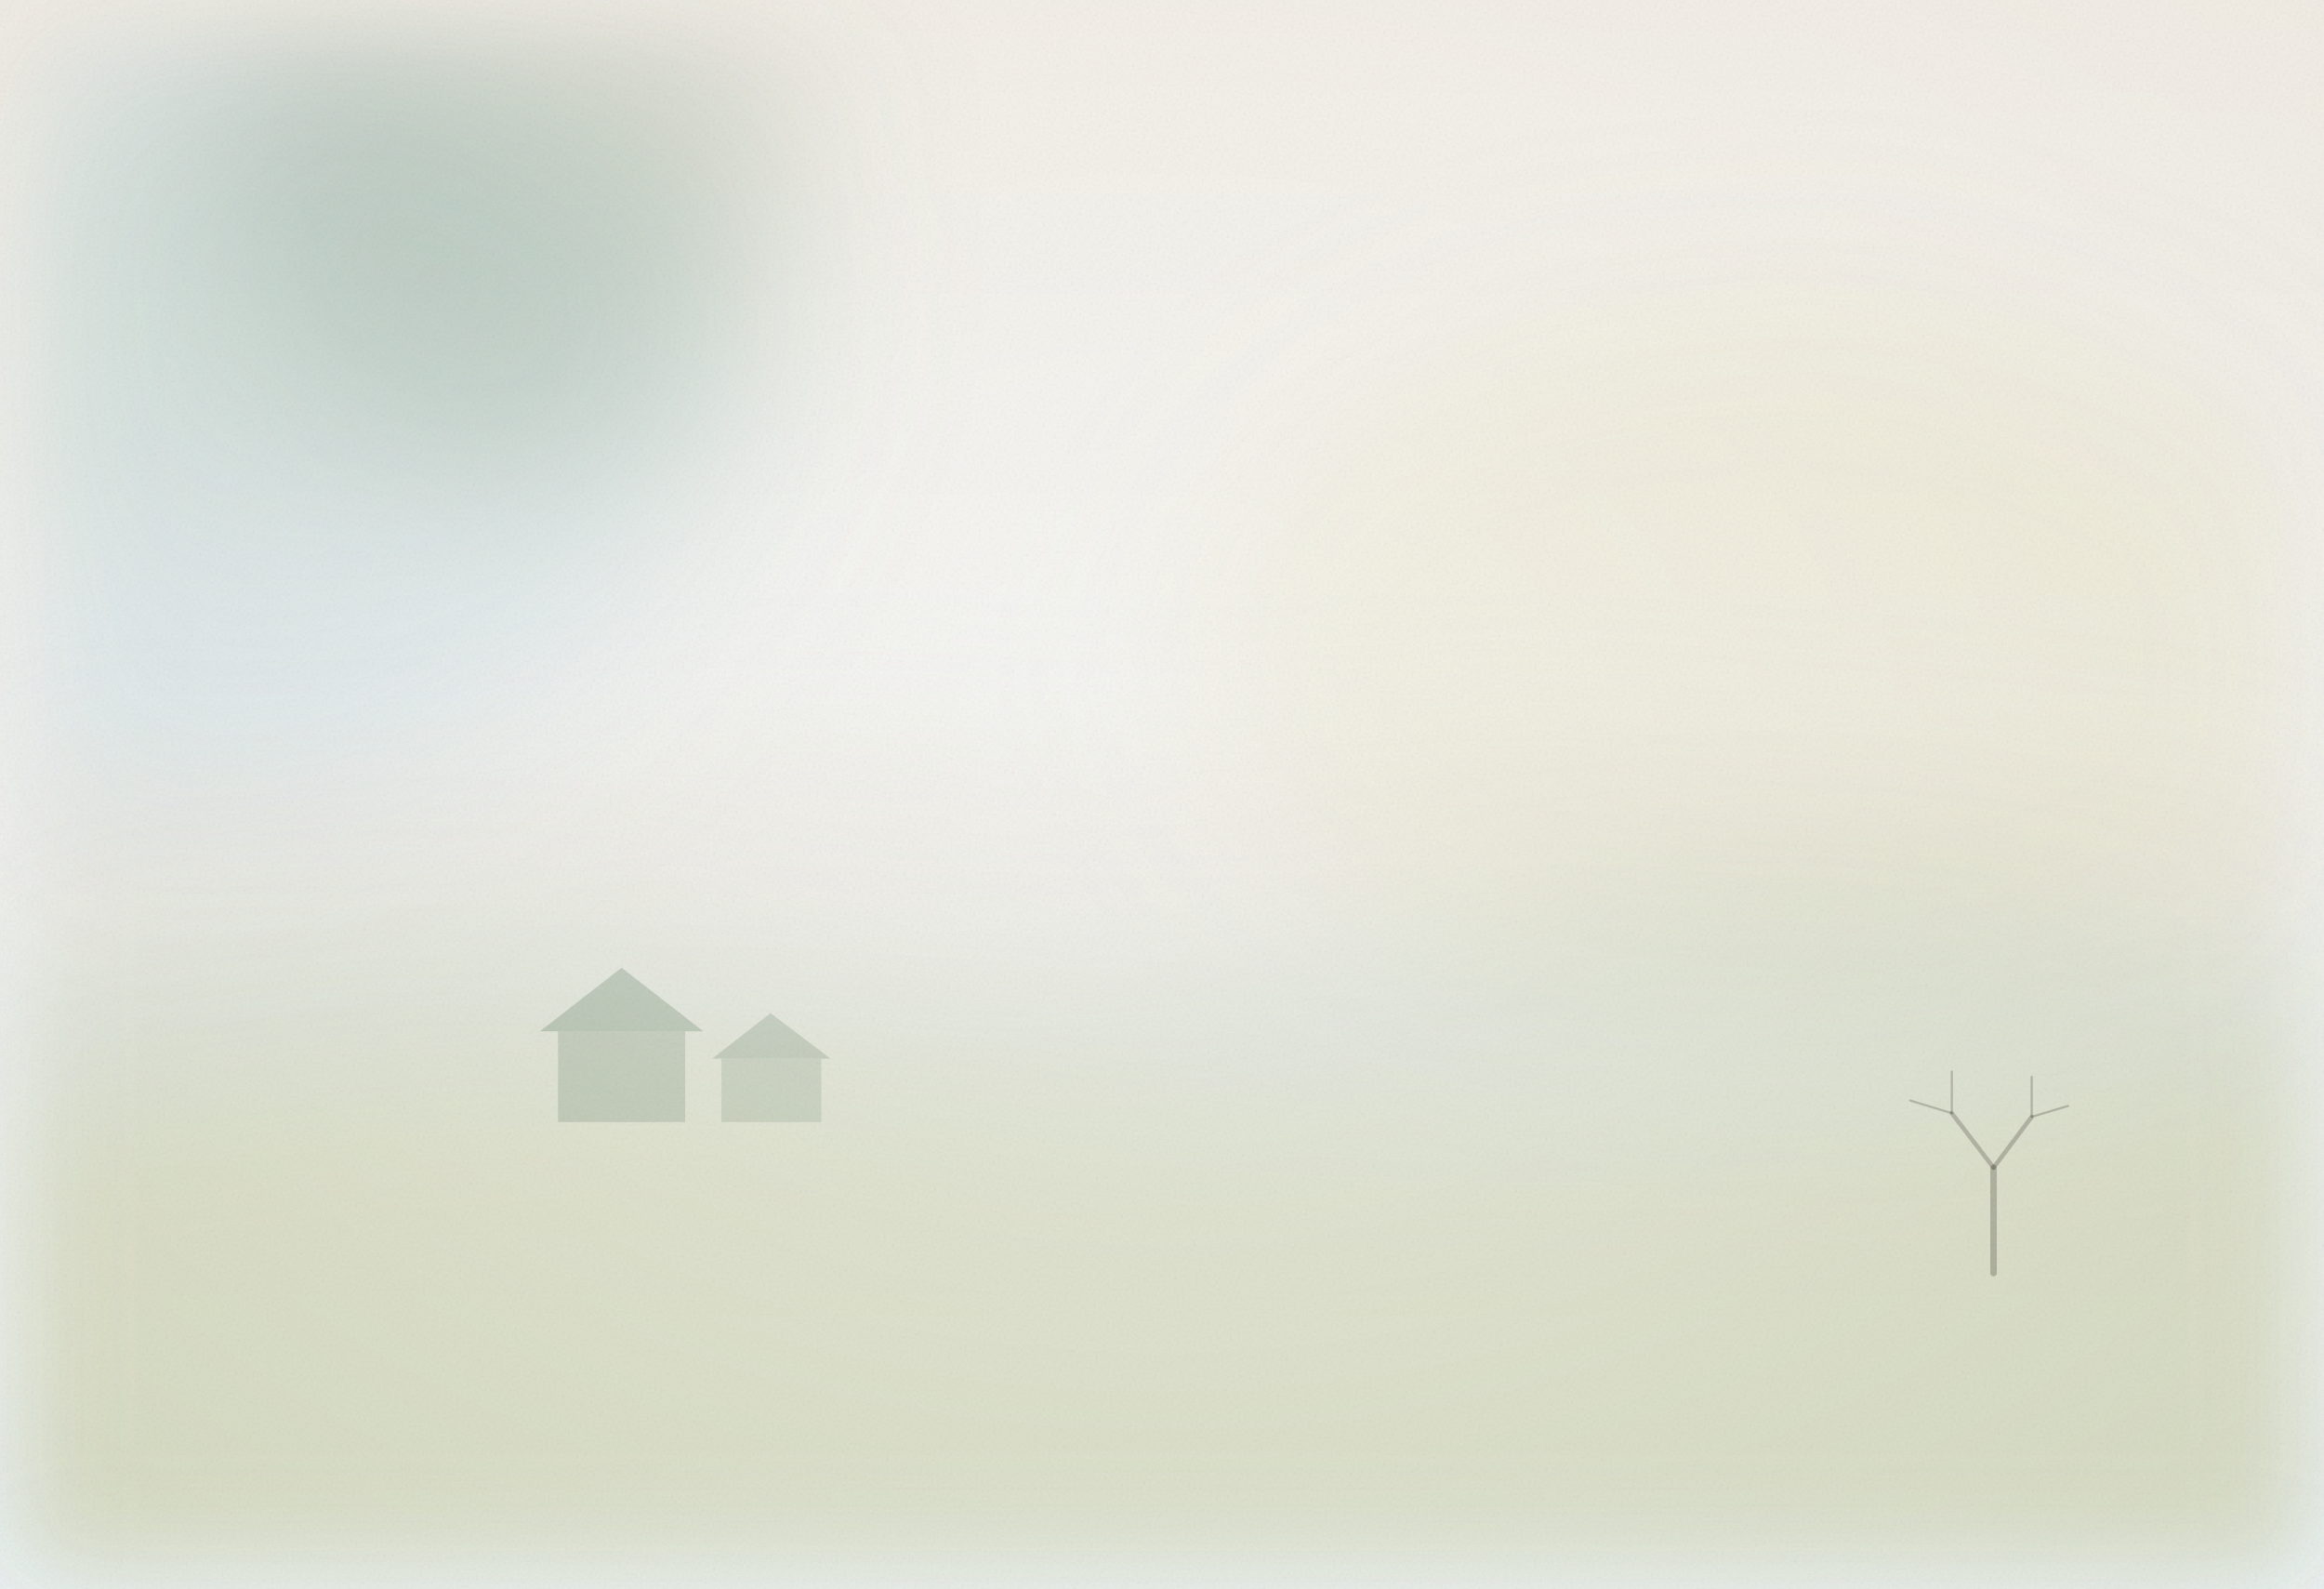
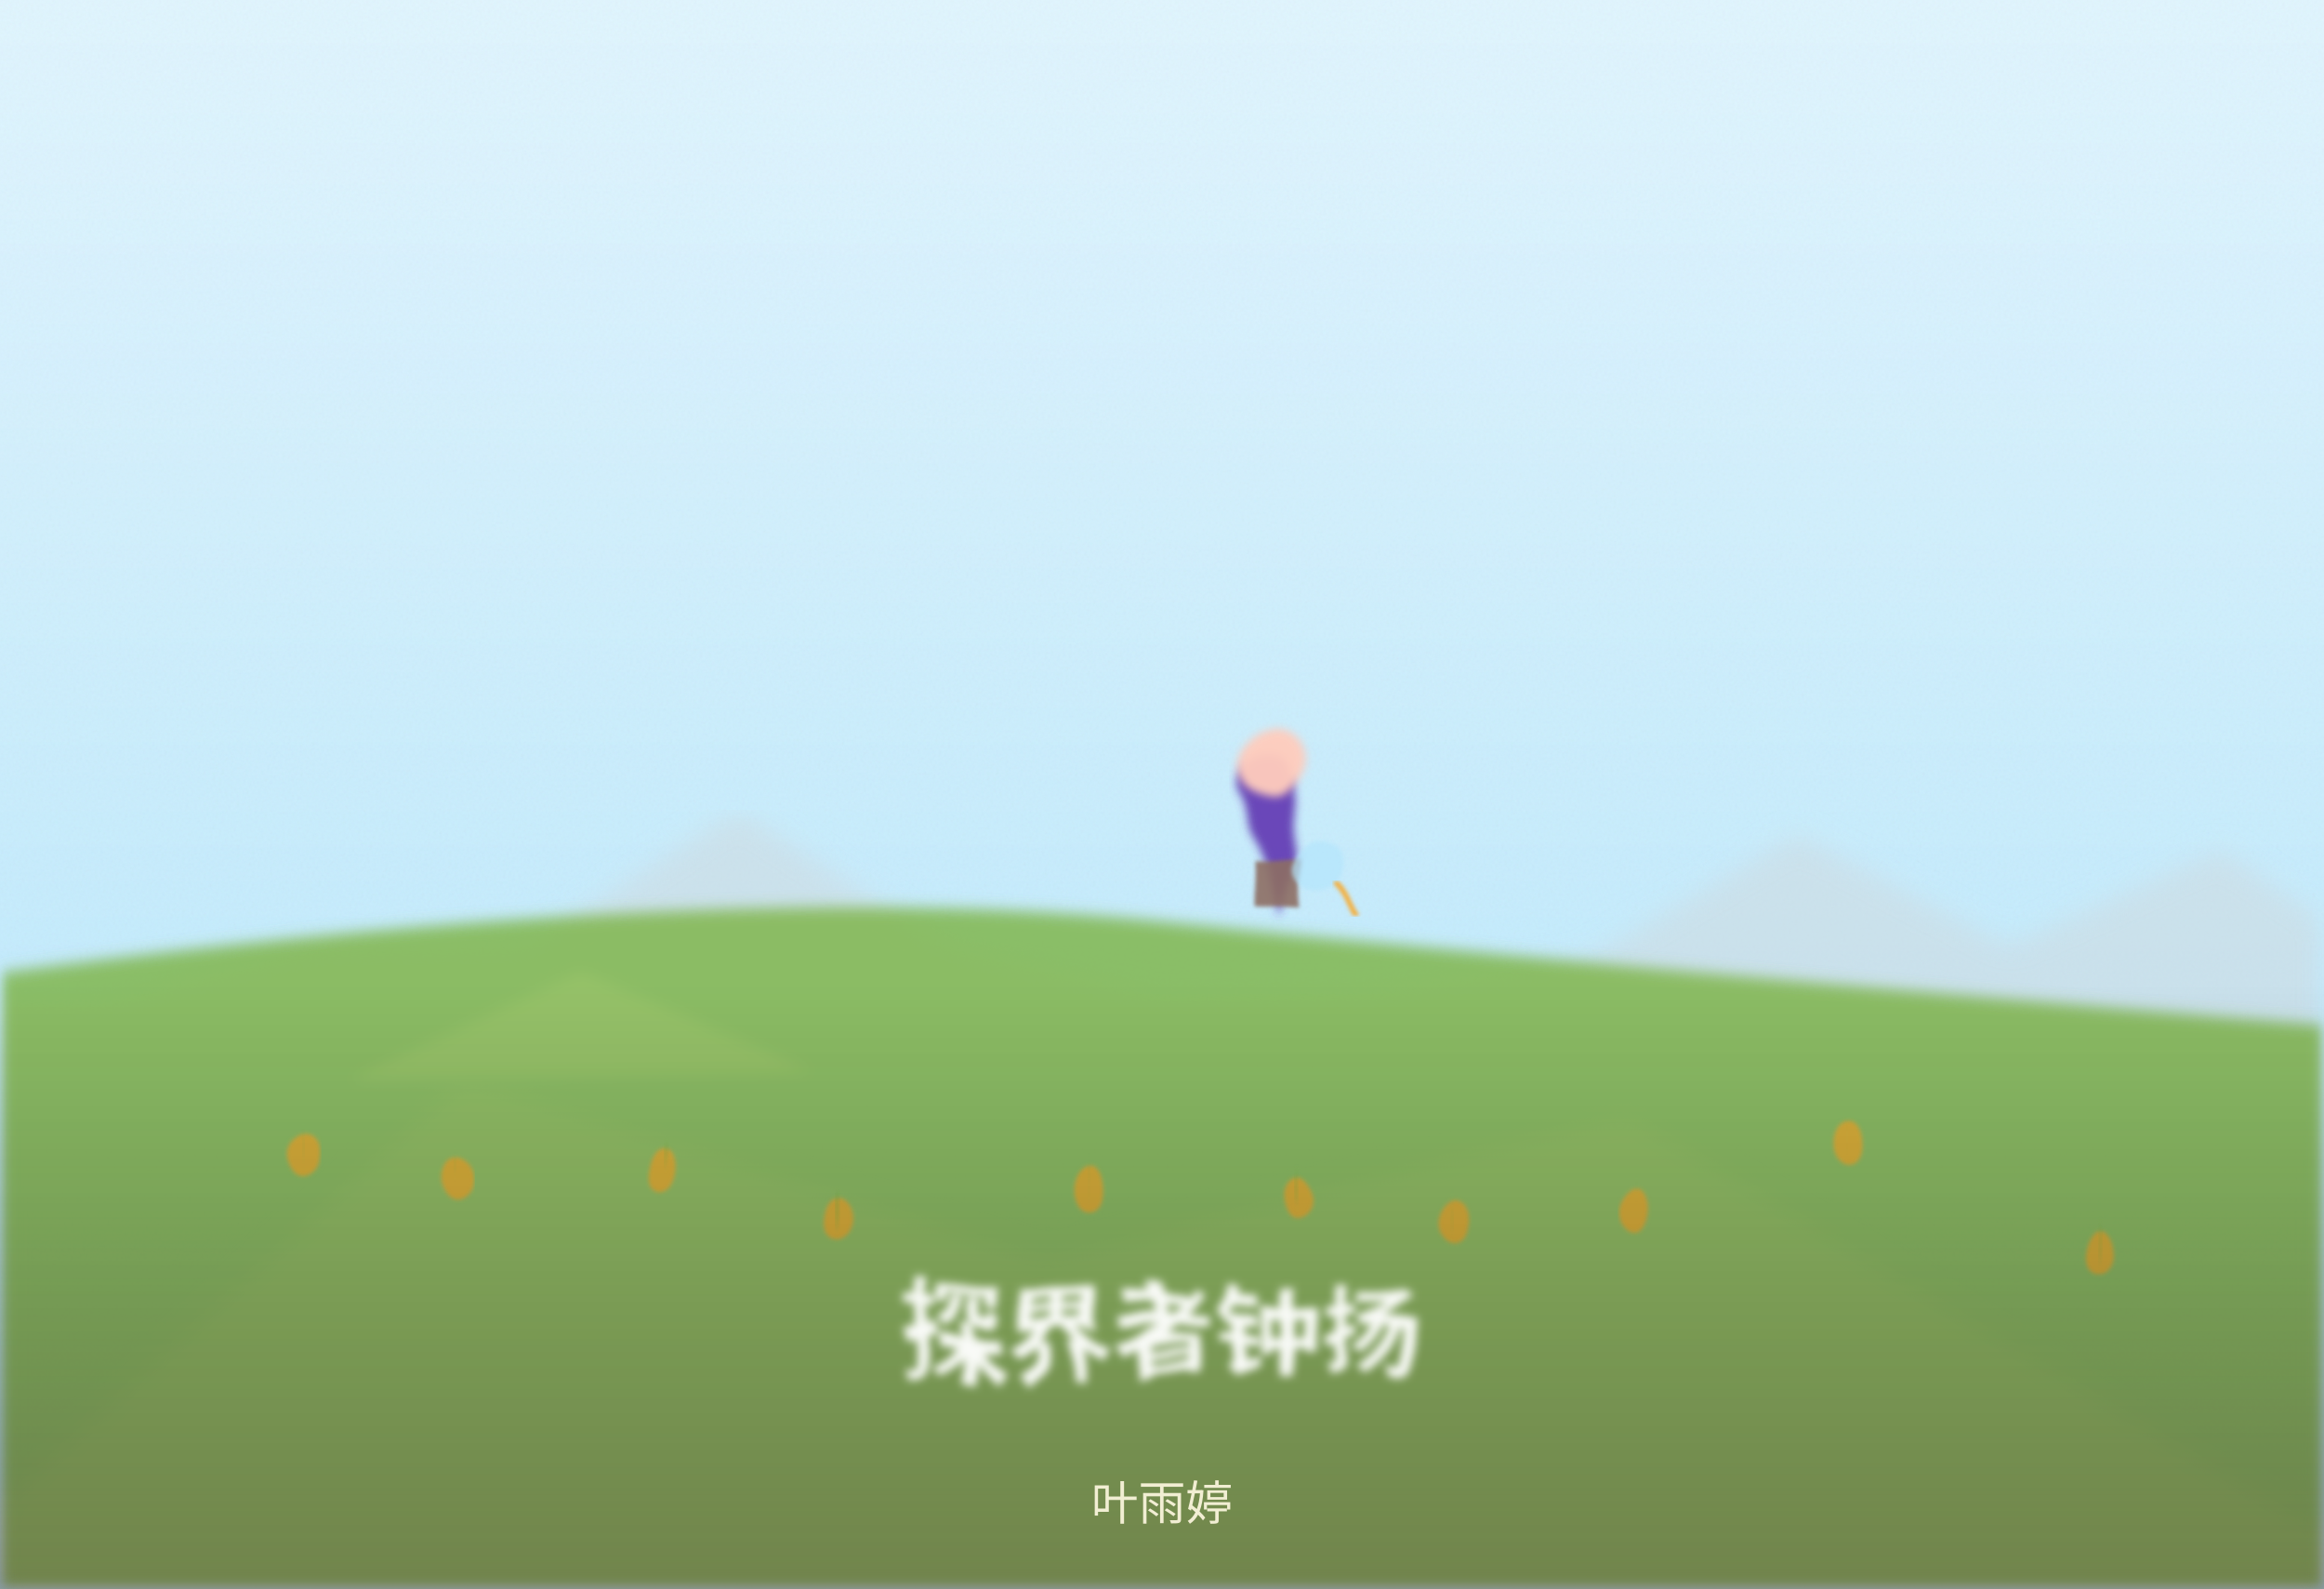
- <svg xmlns="http://www.w3.org/2000/svg" viewBox="0 0 1280 875" preserveAspectRatio="xMidYMid slice">
+ <svg xmlns="http://www.w3.org/2000/svg" viewBox="0 0 1280 875" width="1280" height="875">
  <defs>
-     <linearGradient id="bgbx1-u2-l3" x1="0" y1="0" x2="0" y2="1">
-       <stop offset="0" stop-color="rgb(240,235,226)" />
-       <stop offset="1" stop-color="rgb(236,243,246)" />
-     </linearGradient>
-     <filter id="fbx1-u2-l3-wc" x="-50%" y="-50%" width="200%" height="200%">
-       <feTurbulence type="fractalNoise" baseFrequency="0.019" numOctaves="4" seed="1084" result="noise" />
-       <feDisplacementMap in="SourceGraphic" in2="noise" scale="44" xChannelSelector="R" yChannelSelector="G" />
-       <feGaussianBlur stdDeviation="33" />
+     <filter id="paper_bx1-u2-l3" x="0" y="0" width="100%" height="100%">
+       <feTurbulence type="fractalNoise" baseFrequency="0.6" numOctaves="4" result="noise" />
+       <feColorMatrix type="matrix" values="0.3 0 0 0 0.7  0 0.3 0 0 0.7  0 0 0.3 0 0.7  0 0 0 0.25 0" in="noise" result="grain" />
+       <feBlend mode="multiply" in="SourceGraphic" in2="grain" />
    </filter>
-     <filter id="fbx1-u2-l3-blur" x="-30%" y="-30%" width="160%" height="160%">
-       <feGaussianBlur stdDeviation="36" />
+     <filter id="bloom_bx1-u2-l3" x="-20%" y="-20%" width="140%" height="140%">
+       <feTurbulence type="fractalNoise" baseFrequency="0.015" numOctaves="3" result="noise" />
+       <feDisplacementMap in="SourceGraphic" in2="noise" scale="18" xChannelSelector="R" yChannelSelector="G" />
+       <feGaussianBlur stdDeviation="2.5" />
    </filter>
-     <filter id="paper-bx1-u2-l3" x="0" y="0" width="100%" height="100%">
-       <feTurbulence type="fractalNoise" baseFrequency="0.65" numOctaves="3" result="noise" />
-       <feColorMatrix type="saturate" values="0" in="noise" result="gray" />
-       <feComponentTransfer in="gray" result="alpha">
-         <feFuncA type="linear" slope="0.12" />
-       </feComponentTransfer>
+     <filter id="wash_bx1-u2-l3" x="-10%" y="-10%" width="120%" height="120%">
+       <feGaussianBlur stdDeviation="4" />
    </filter>
-     <radialGradient id="vigbx1-u2-l3" cx="50%" cy="45%" r="70%">
-       <stop offset="0" stop-color="rgba(255,255,255,0.45)" />
-       <stop offset="1" stop-color="rgba(255,255,255,0)" />
-     </radialGradient>
+     <filter id="mist_bx1-u2-l3" x="0" y="0" width="100%" height="100%">
+       <feGaussianBlur stdDeviation="7" />
+     </filter>
+     <filter id="water_bx1-u2-l3" x="-15%" y="-15%" width="130%" height="130%">
+       <feTurbulence type="fractalNoise" baseFrequency="0.025" numOctaves="2" result="n" />
+       <feDisplacementMap in="SourceGraphic" in2="n" scale="8" xChannelSelector="R" yChannelSelector="G" />
+       <feGaussianBlur stdDeviation="1.2" />
+     </filter>
  </defs>
-   <rect width="1280" height="875" fill="url(#bgbx1-u2-l3)" />
-   <g filter="url(#fbx1-u2-l3-blur)" opacity="0.85">
-     <ellipse cx="192" cy="180" rx="251" ry="122" fill="#8ab88e" opacity="0.22" filter="url(#fbx1-u2-l3-wc)" />
-     <ellipse cx="981" cy="362" rx="326" ry="199" fill="#d4c86e" opacity="0.23" filter="url(#fbx1-u2-l3-wc)" />
-     <ellipse cx="81" cy="226" rx="316" ry="230" fill="#a7c9d6" opacity="0.38" filter="url(#fbx1-u2-l3-wc)" />
-     <ellipse cx="275" cy="64" rx="160" ry="200" fill="#4a6b4d" opacity="0.28" filter="url(#fbx1-u2-l3-wc)" />
-   </g>
-   <path d="M0 540 Q220.122 480 400 520 T800 500 T1280 540 L1280 875 L0 875 Z" fill="rgba(138,184,142,0.22)" filter="url(#fbx1-u2-l3-blur)" />
-   <path d="M0 620 Q314.982 560 600 600 T1280 580 L1280 875 L0 875 Z" fill="rgba(212,200,110,0.2)" filter="url(#fbx1-u2-l3-blur)" />
-   <path d="M0 875 L0 426 L213 426 L427 401 L640 410 L853 400 L1067 414 L1280 438 L1280 875 Z" fill="rgba(201,184,150,0.18)" filter="url(#fbx1-u2-l3-blur)" />
-   <g transform="translate(307.3748,547.8974)" opacity="0.55">
-     <rect x="0" y="20" width="70" height="50" fill="rgba(74,107,77,0.5)" />
-     <path d="M-10 20 L35 -15 L80 20 Z" fill="rgba(74,107,77,0.65)" />
-     <rect x="90" y="35" width="55" height="35" fill="rgba(74,107,77,0.4)" />
-     <path d="M85 35 L117 10 L150 35 Z" fill="rgba(74,107,77,0.55)" />
-   </g>
-   <line x1="1098" y1="701" x2="1098" y2="643" stroke="rgba(60,55,45,0.35)" stroke-width="3.6" stroke-linecap="round" />
-   <line x1="1098" y1="643" x2="1075" y2="613" stroke="rgba(60,55,45,0.35)" stroke-width="2.4" stroke-linecap="round" />
-   <line x1="1075" y1="613" x2="1052" y2="606" stroke="rgba(60,55,45,0.35)" stroke-width="1.2" stroke-linecap="round" />
-   <line x1="1075" y1="613" x2="1075" y2="590" stroke="rgba(60,55,45,0.35)" stroke-width="1.2" stroke-linecap="round" />
-   <line x1="1098" y1="643" x2="1119" y2="615" stroke="rgba(60,55,45,0.35)" stroke-width="2.4" stroke-linecap="round" />
-   <line x1="1119" y1="615" x2="1119" y2="593" stroke="rgba(60,55,45,0.35)" stroke-width="1.2" stroke-linecap="round" />
-   <line x1="1119" y1="615" x2="1139" y2="609" stroke="rgba(60,55,45,0.35)" stroke-width="1.2" stroke-linecap="round" />
-   <rect width="1280" height="875" fill="url(#vigbx1-u2-l3)" />
-   <rect width="1280" height="875" fill="rgba(253,251,245,0.18)" filter="url(#paper-bx1-u2-l3)" />
+   <rect x="0" y="0" width="1280" height="875" fill="url(#sky_bx1-u2-l3)" opacity="1" filter="url(#paper_bx1-u2-l3)" />
+   <linearGradient id="sky_bx1-u2-l3" x1="0" y1="0" x2="0" y2="1">
+     <stop offset="0" stop-color="#E1F5FE" />
+     <stop offset="1" stop-color="#B3E5FC" />
+   </linearGradient>
+   <path d="M -60,875 L -60.0,551.0 L 56.7,552.8 L 173.3,523.3 L 290.0,521.6 L 406.7,446.0 L 523.3,522.7 L 640.0,549.1 L 756.7,546.8 L 873.3,528.8 L 990.0,459.9 L 1106.7,520.7 L 1223.3,468.2 L 1340.0,547.5 L 1340,875 Z" fill="#CFD8DC" opacity="0.5" filter="url(#mist_bx1-u2-l3)" />
+   <path d="M -50,875 L 256,595 L 576,695 L 896,615 L 1330,875 Z" fill="#ECEFF1" opacity="0.85" filter="url(#mist_bx1-u2-l3)" />
+   <path d="M 192,595 L 320,535 L 448,590 Z" fill="#FFFFFF" opacity="0.9" filter="url(#wash_bx1-u2-l3)" />
+   <path d="M -50,542.5 Q 384,481.25 640,507.5 T 1330,568.75 L 1330,875 L -50,875 Z" fill="#7CB342" opacity="0.8" filter="url(#wash_bx1-u2-l3)" />
+   <path d="M 704,507.5 l -20,-75 a 17,17 0 1 1 34,0 l -14,75 z" fill="#5E35B1" opacity="0.9" filter="url(#bloom_bx1-u2-l3)" />
+   <ellipse cx="704" cy="419.5" rx="20" ry="18" fill="#FFCCBC" opacity="0.95" filter="url(#bloom_bx1-u2-l3)" />
+   <rect x="692" y="472.5" width="24" height="28" fill="#8D6E63" opacity="0.9" filter="url(#water_bx1-u2-l3)" />
+   <ellipse cx="726" cy="477.5" rx="14" ry="14" fill="#B3E5FC" opacity="0.7" filter="url(#water_bx1-u2-l3)" />
+   <path d="M 736,487.5 L 749,502.5" fill="#F9A825" opacity="0.9" stroke="#F9A825" stroke-width="3" stroke-linecap="round" stroke-linejoin="round" filter="url(#water_bx1-u2-l3)" />
+   <ellipse cx="166.662" cy="636.245" rx="8" ry="12" fill="#F9A825" opacity="0.7" filter="url(#water_bx1-u2-l3)" />
+   <path d="M 166.662,644.245 q 1.82,-20 0,-25" fill="#7CB342" opacity="0.5" filter="url(#water_bx1-u2-l3)" />
+   <ellipse cx="250.862" cy="649.094" rx="8" ry="12" fill="#F9A825" opacity="0.7" filter="url(#water_bx1-u2-l3)" />
+   <path d="M 250.862,657.094 q -1.628,-20 0,-25" fill="#7CB342" opacity="0.5" filter="url(#water_bx1-u2-l3)" />
+   <ellipse cx="365.89" cy="644.424" rx="8" ry="12" fill="#F9A825" opacity="0.7" filter="url(#water_bx1-u2-l3)" />
+   <path d="M 365.89,652.424 q 3.931,-20 0,-25" fill="#7CB342" opacity="0.5" filter="url(#water_bx1-u2-l3)" />
+   <ellipse cx="462.398" cy="670.924" rx="8" ry="12" fill="#F9A825" opacity="0.7" filter="url(#water_bx1-u2-l3)" />
+   <path d="M 462.398,678.924 q -4.505,-20 0,-25" fill="#7CB342" opacity="0.5" filter="url(#water_bx1-u2-l3)" />
+   <ellipse cx="600.07" cy="653.798" rx="8" ry="12" fill="#F9A825" opacity="0.7" filter="url(#water_bx1-u2-l3)" />
+   <path d="M 600.07,661.798 q -1.351,-20 0,-25" fill="#7CB342" opacity="0.5" filter="url(#water_bx1-u2-l3)" />
+   <ellipse cx="714.819" cy="659.244" rx="8" ry="12" fill="#F9A825" opacity="0.7" filter="url(#water_bx1-u2-l3)" />
+   <path d="M 714.819,667.244 q -3.549,-20 0,-25" fill="#7CB342" opacity="0.5" filter="url(#water_bx1-u2-l3)" />
+   <ellipse cx="800.313" cy="672.142" rx="8" ry="12" fill="#F9A825" opacity="0.7" filter="url(#water_bx1-u2-l3)" />
+   <path d="M 800.313,680.142 q -2.277,-20 0,-25" fill="#7CB342" opacity="0.5" filter="url(#water_bx1-u2-l3)" />
+   <ellipse cx="901.743" cy="667.057" rx="8" ry="12" fill="#F9A825" opacity="0.7" filter="url(#water_bx1-u2-l3)" />
+   <path d="M 901.743,675.057 q -1.789,-20 0,-25" fill="#7CB342" opacity="0.5" filter="url(#water_bx1-u2-l3)" />
+   <ellipse cx="1017.444" cy="630.546" rx="8" ry="12" fill="#F9A825" opacity="0.7" filter="url(#water_bx1-u2-l3)" />
+   <path d="M 1017.444,638.546 q -1.016,-20 0,-25" fill="#7CB342" opacity="0.5" filter="url(#water_bx1-u2-l3)" />
+   <ellipse cx="1156.106" cy="689.969" rx="8" ry="12" fill="#F9A825" opacity="0.7" filter="url(#water_bx1-u2-l3)" />
+   <path d="M 1156.106,697.969 q 2.765,-20 0,-25" fill="#7CB342" opacity="0.5" filter="url(#water_bx1-u2-l3)" />
+   <rect x="0" y="542.5" width="1280" height="332.5" fill="url(#fade_bx1-u2-l3)" opacity="0.55" />
+   <linearGradient id="fade_bx1-u2-l3" x1="0" y1="0" x2="0" y2="1">
+     <stop offset="0" stop-color="#000" stop-opacity="0" />
+     <stop offset="1" stop-color="#3E2723" stop-opacity="0.7" />
+   </linearGradient>
+   <text x="640" y="755" text-anchor="middle" font-family="'SimSun','Songti SC','Noto Serif SC',serif" font-size="58" font-weight="bold" fill="#FFFFFF" opacity="0.95" filter="url(#bloom_bx1-u2-l3)">探界者钟扬</text>
+   <text x="640" y="837" text-anchor="middle" font-family="'KaiTi','STKaiti','Kaiti SC',serif" font-size="26" fill="#FFF8E1" opacity="0.9">叶雨婷</text>
</svg>
